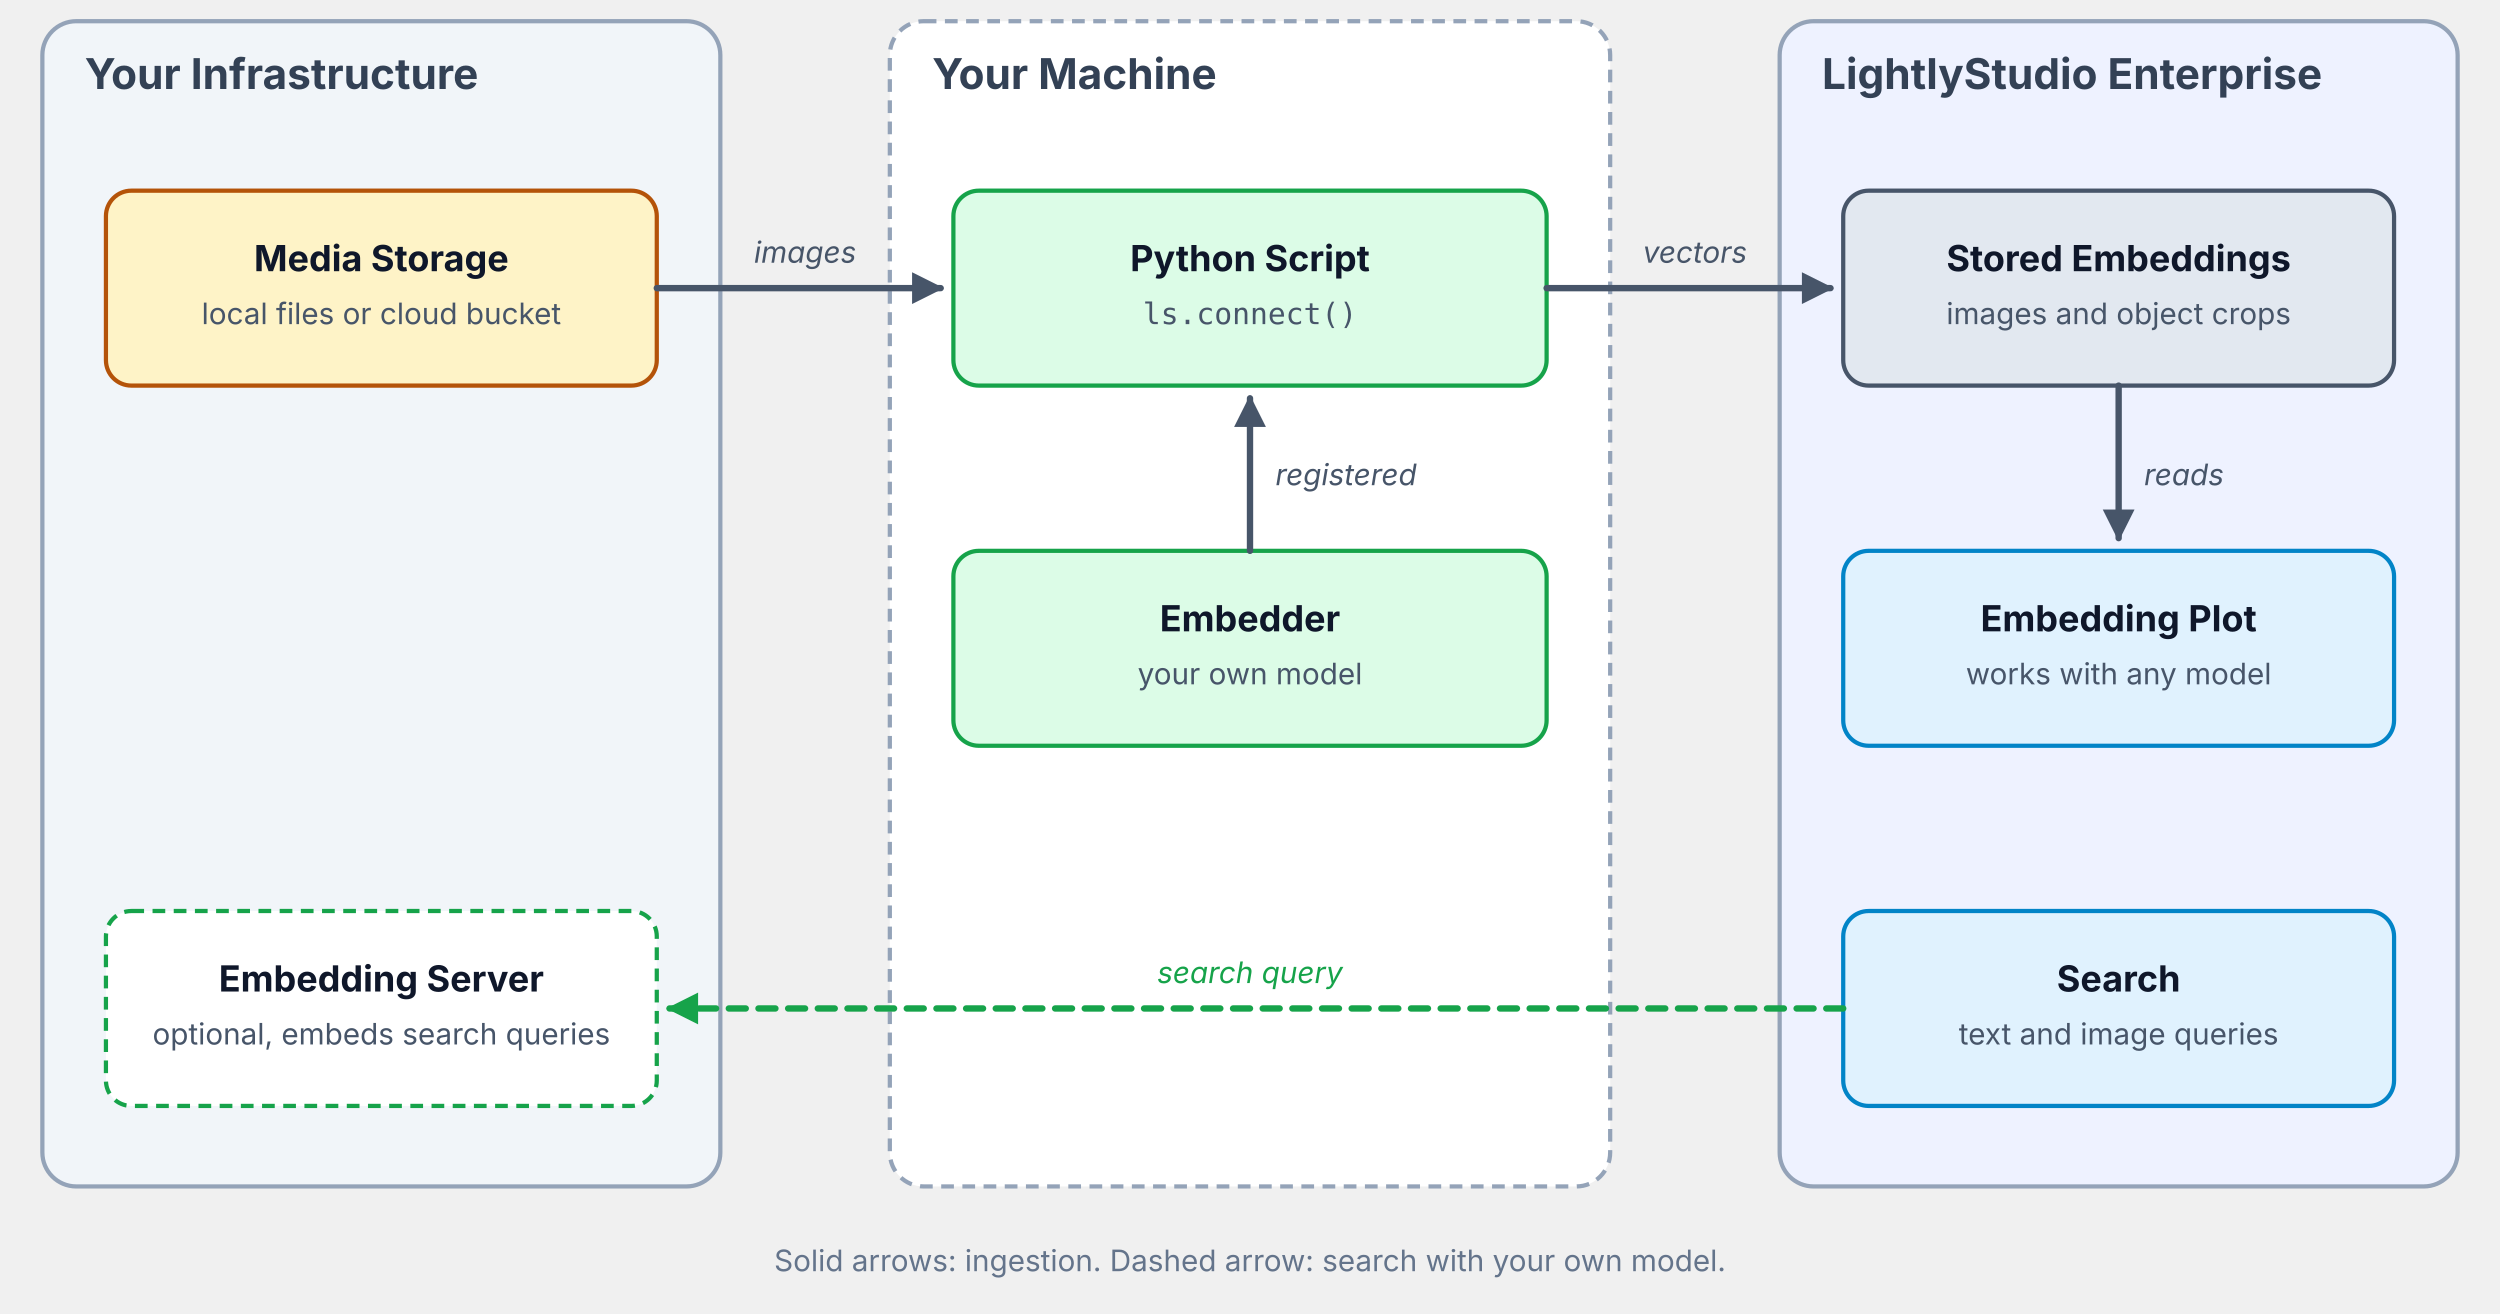
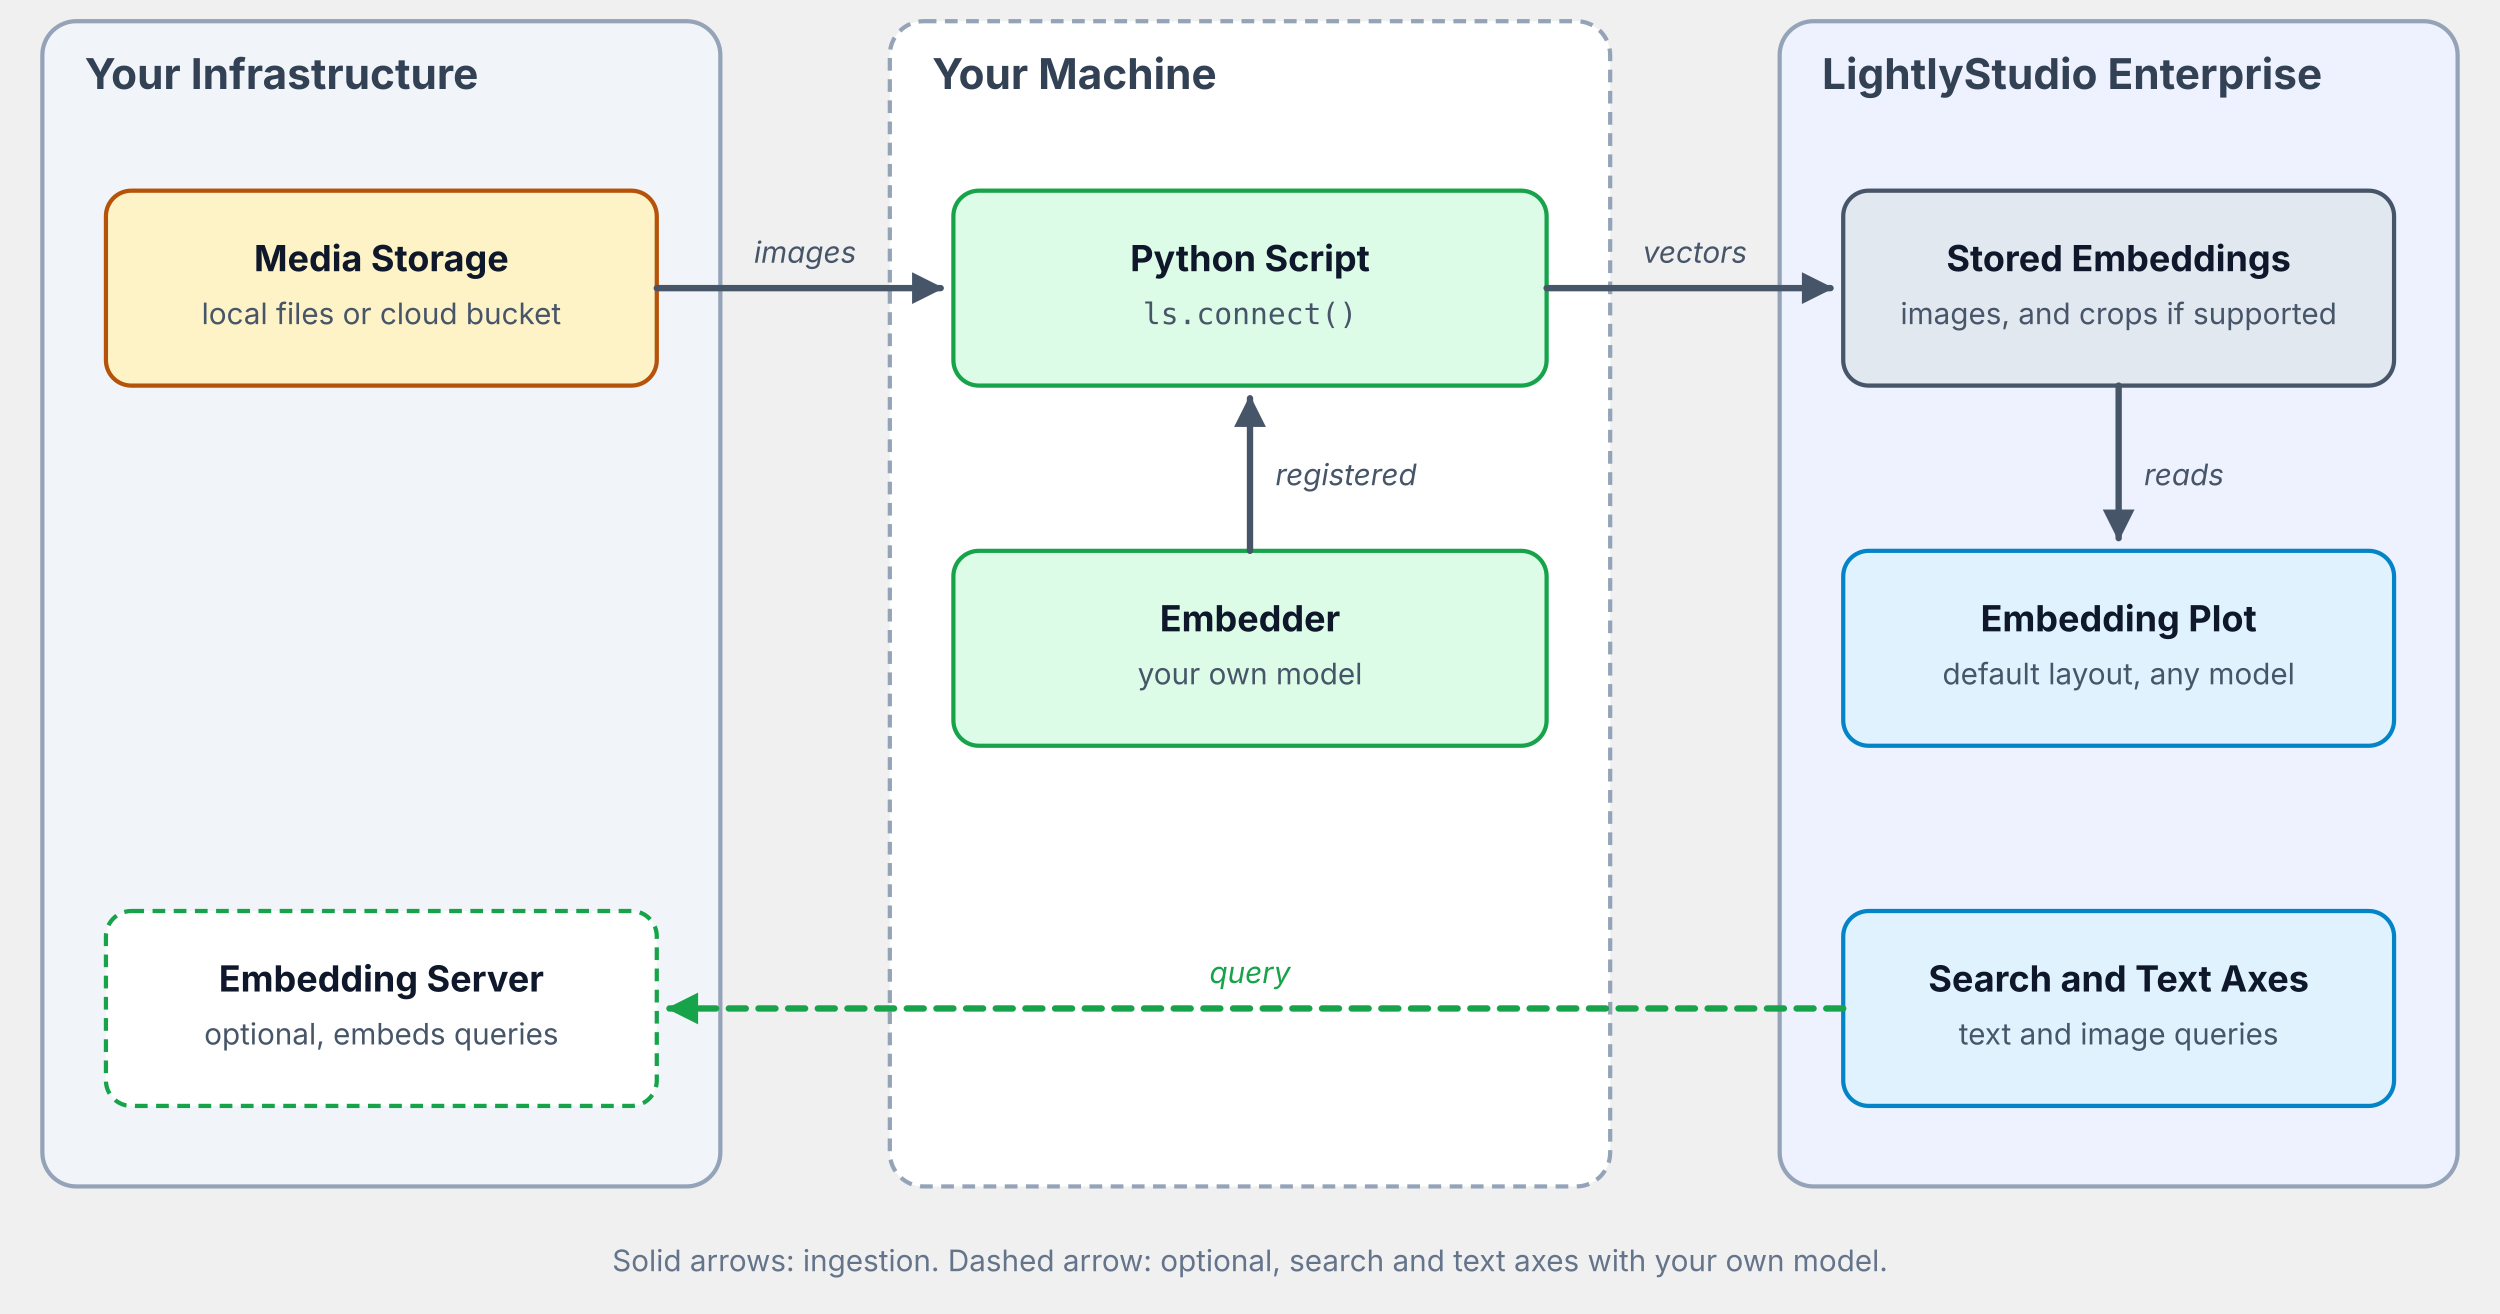
<svg xmlns="http://www.w3.org/2000/svg" viewBox="0 0 1180 620" role="img" aria-labelledby="title desc">
  <defs>
    <style>
      .panel-customer { fill: #f1f5f9; stroke: #94a3b8; stroke-width: 2; }
      .panel-machine { fill: #ffffff; stroke: #94a3b8; stroke-width: 2; stroke-dasharray: 6 4; }
      .panel-lightly { fill: #eef2ff; stroke: #94a3b8; stroke-width: 2; }
      .node-ui { fill: #e0f2fe; stroke: #0284c7; stroke-width: 2; }
      .node-service { fill: #dcfce7; stroke: #16a34a; stroke-width: 2; }
      .node-optional { fill: #ffffff; stroke: #16a34a; stroke-width: 2; stroke-dasharray: 6 4; }
      .node-data { fill: #e2e8f0; stroke: #475569; stroke-width: 2; }
      .node-external { fill: #fef3c7; stroke: #b45309; stroke-width: 2; }
      .panel-title { fill: #334155; font-family: -apple-system, "Segoe UI", Inter, Arial, sans-serif; font-size: 20px; font-weight: 700; }
      .label { fill: #0f172a; font-family: -apple-system, "Segoe UI", Inter, Arial, sans-serif; font-size: 17px; font-weight: 700; }
      .small { fill: #475569; font-family: -apple-system, "Segoe UI", Inter, Arial, sans-serif; font-size: 14px; }
      .code { fill: #475569; font-family: "SF Mono", Menlo, Consolas, monospace; font-size: 14px; }
      .edge-label { fill: #475569; font-family: -apple-system, "Segoe UI", Inter, Arial, sans-serif; font-size: 14px; font-style: italic; }
      .caption { fill: #64748b; font-family: -apple-system, "Segoe UI", Inter, Arial, sans-serif; font-size: 14px; }
      .edge { stroke: #475569; stroke-width: 3; stroke-linecap: round; fill: none; }
      .edge-search { stroke: #16a34a; stroke-width: 3; stroke-linecap: round; stroke-dasharray: 8 6; fill: none; }
    </style>
    <marker id="arrow" viewBox="0 0 10 10" refX="9" refY="5" markerWidth="5" markerHeight="5" orient="auto-start-reverse">
      <path d="M 0 0 L 10 5 L 0 10 z" fill="#475569" />
    </marker>
    <marker id="arrow-search" viewBox="0 0 10 10" refX="9" refY="5" markerWidth="5" markerHeight="5" orient="auto-start-reverse">
      <path d="M 0 0 L 10 5 L 0 10 z" fill="#16a34a" />
    </marker>
  </defs>
  <rect class="panel-customer" x="20" y="10" width="320" height="550" rx="16" ry="16" />
  <text class="panel-title" x="40" y="42">Your Infrastructure</text>
  <g>
    <rect class="node-external" x="50" y="90" width="260" height="92" rx="12" ry="12" />
    <text class="label" x="180" y="128" text-anchor="middle">Media Storage</text>
    <text class="small" x="180" y="153" text-anchor="middle">local files or cloud bucket</text>
  </g>
  <g>
    <rect class="node-optional" x="50" y="430" width="260" height="92" rx="12" ry="12" />
    <text class="label" x="180" y="468" text-anchor="middle">Embedding Server</text>
-     <text class="small" x="180" y="493" text-anchor="middle">optional, embeds search queries</text>
+     <text class="small" x="180" y="493" text-anchor="middle">optional, embeds queries</text>
  </g>
  <rect class="panel-machine" x="420" y="10" width="340" height="550" rx="16" ry="16" />
  <text class="panel-title" x="440" y="42">Your Machine</text>
  <g>
    <rect class="node-service" x="450" y="90" width="280" height="92" rx="12" ry="12" />
    <text class="label" x="590" y="128" text-anchor="middle">Python Script</text>
    <text class="code" x="590" y="153" text-anchor="middle">ls.connect()</text>
  </g>
  <g>
    <rect class="node-service" x="450" y="260" width="280" height="92" rx="12" ry="12" />
    <text class="label" x="590" y="298" text-anchor="middle">Embedder</text>
    <text class="small" x="590" y="323" text-anchor="middle">your own model</text>
  </g>
  <rect class="panel-lightly" x="840" y="10" width="320" height="550" rx="16" ry="16" />
  <text class="panel-title" x="860" y="42">LightlyStudio Enterprise</text>
  <g>
    <rect class="node-data" x="870" y="90" width="260" height="92" rx="12" ry="12" />
    <text class="label" x="1000" y="128" text-anchor="middle">Stored Embeddings</text>
-     <text class="small" x="1000" y="153" text-anchor="middle">images and object crops</text>
+     <text class="small" x="1000" y="153" text-anchor="middle">images, and crops if supported</text>
  </g>
  <g>
    <rect class="node-ui" x="870" y="260" width="260" height="92" rx="12" ry="12" />
    <text class="label" x="1000" y="298" text-anchor="middle">Embedding Plot</text>
-     <text class="small" x="1000" y="323" text-anchor="middle">works with any model</text>
+     <text class="small" x="1000" y="323" text-anchor="middle">default layout, any model</text>
  </g>
  <g>
    <rect class="node-ui" x="870" y="430" width="260" height="92" rx="12" ry="12" />
-     <text class="label" x="1000" y="468" text-anchor="middle">Search</text>
+     <text class="label" x="1000" y="468" text-anchor="middle">Search and Text Axes</text>
    <text class="small" x="1000" y="493" text-anchor="middle">text and image queries</text>
  </g>
  <line class="edge" x1="310" y1="136" x2="444" y2="136" marker-end="url(#arrow)" />
  <text class="edge-label" x="380" y="124" text-anchor="middle">images</text>
  <line class="edge" x1="590" y1="260" x2="590" y2="188" marker-end="url(#arrow)" />
  <text class="edge-label" x="602" y="229">registered</text>
  <line class="edge" x1="730" y1="136" x2="864" y2="136" marker-end="url(#arrow)" />
  <text class="edge-label" x="800" y="124" text-anchor="middle">vectors</text>
  <line class="edge" x1="1000" y1="182" x2="1000" y2="254" marker-end="url(#arrow)" />
  <text class="edge-label" x="1012" y="229">reads</text>
  <line class="edge-search" x1="870" y1="476" x2="316" y2="476" marker-end="url(#arrow-search)" />
-   <text class="edge-label" x="590" y="464" text-anchor="middle" style="fill: #16a34a;">search query</text>
-   <text class="caption" x="590" y="600" text-anchor="middle">Solid arrows: ingestion. Dashed arrow: search with your own model.</text>
+   <text class="edge-label" x="590" y="464" text-anchor="middle" style="fill: #16a34a;">query</text>
+   <text class="caption" x="590" y="600" text-anchor="middle">Solid arrows: ingestion. Dashed arrow: optional, search and text axes with your own model.</text>
</svg>
